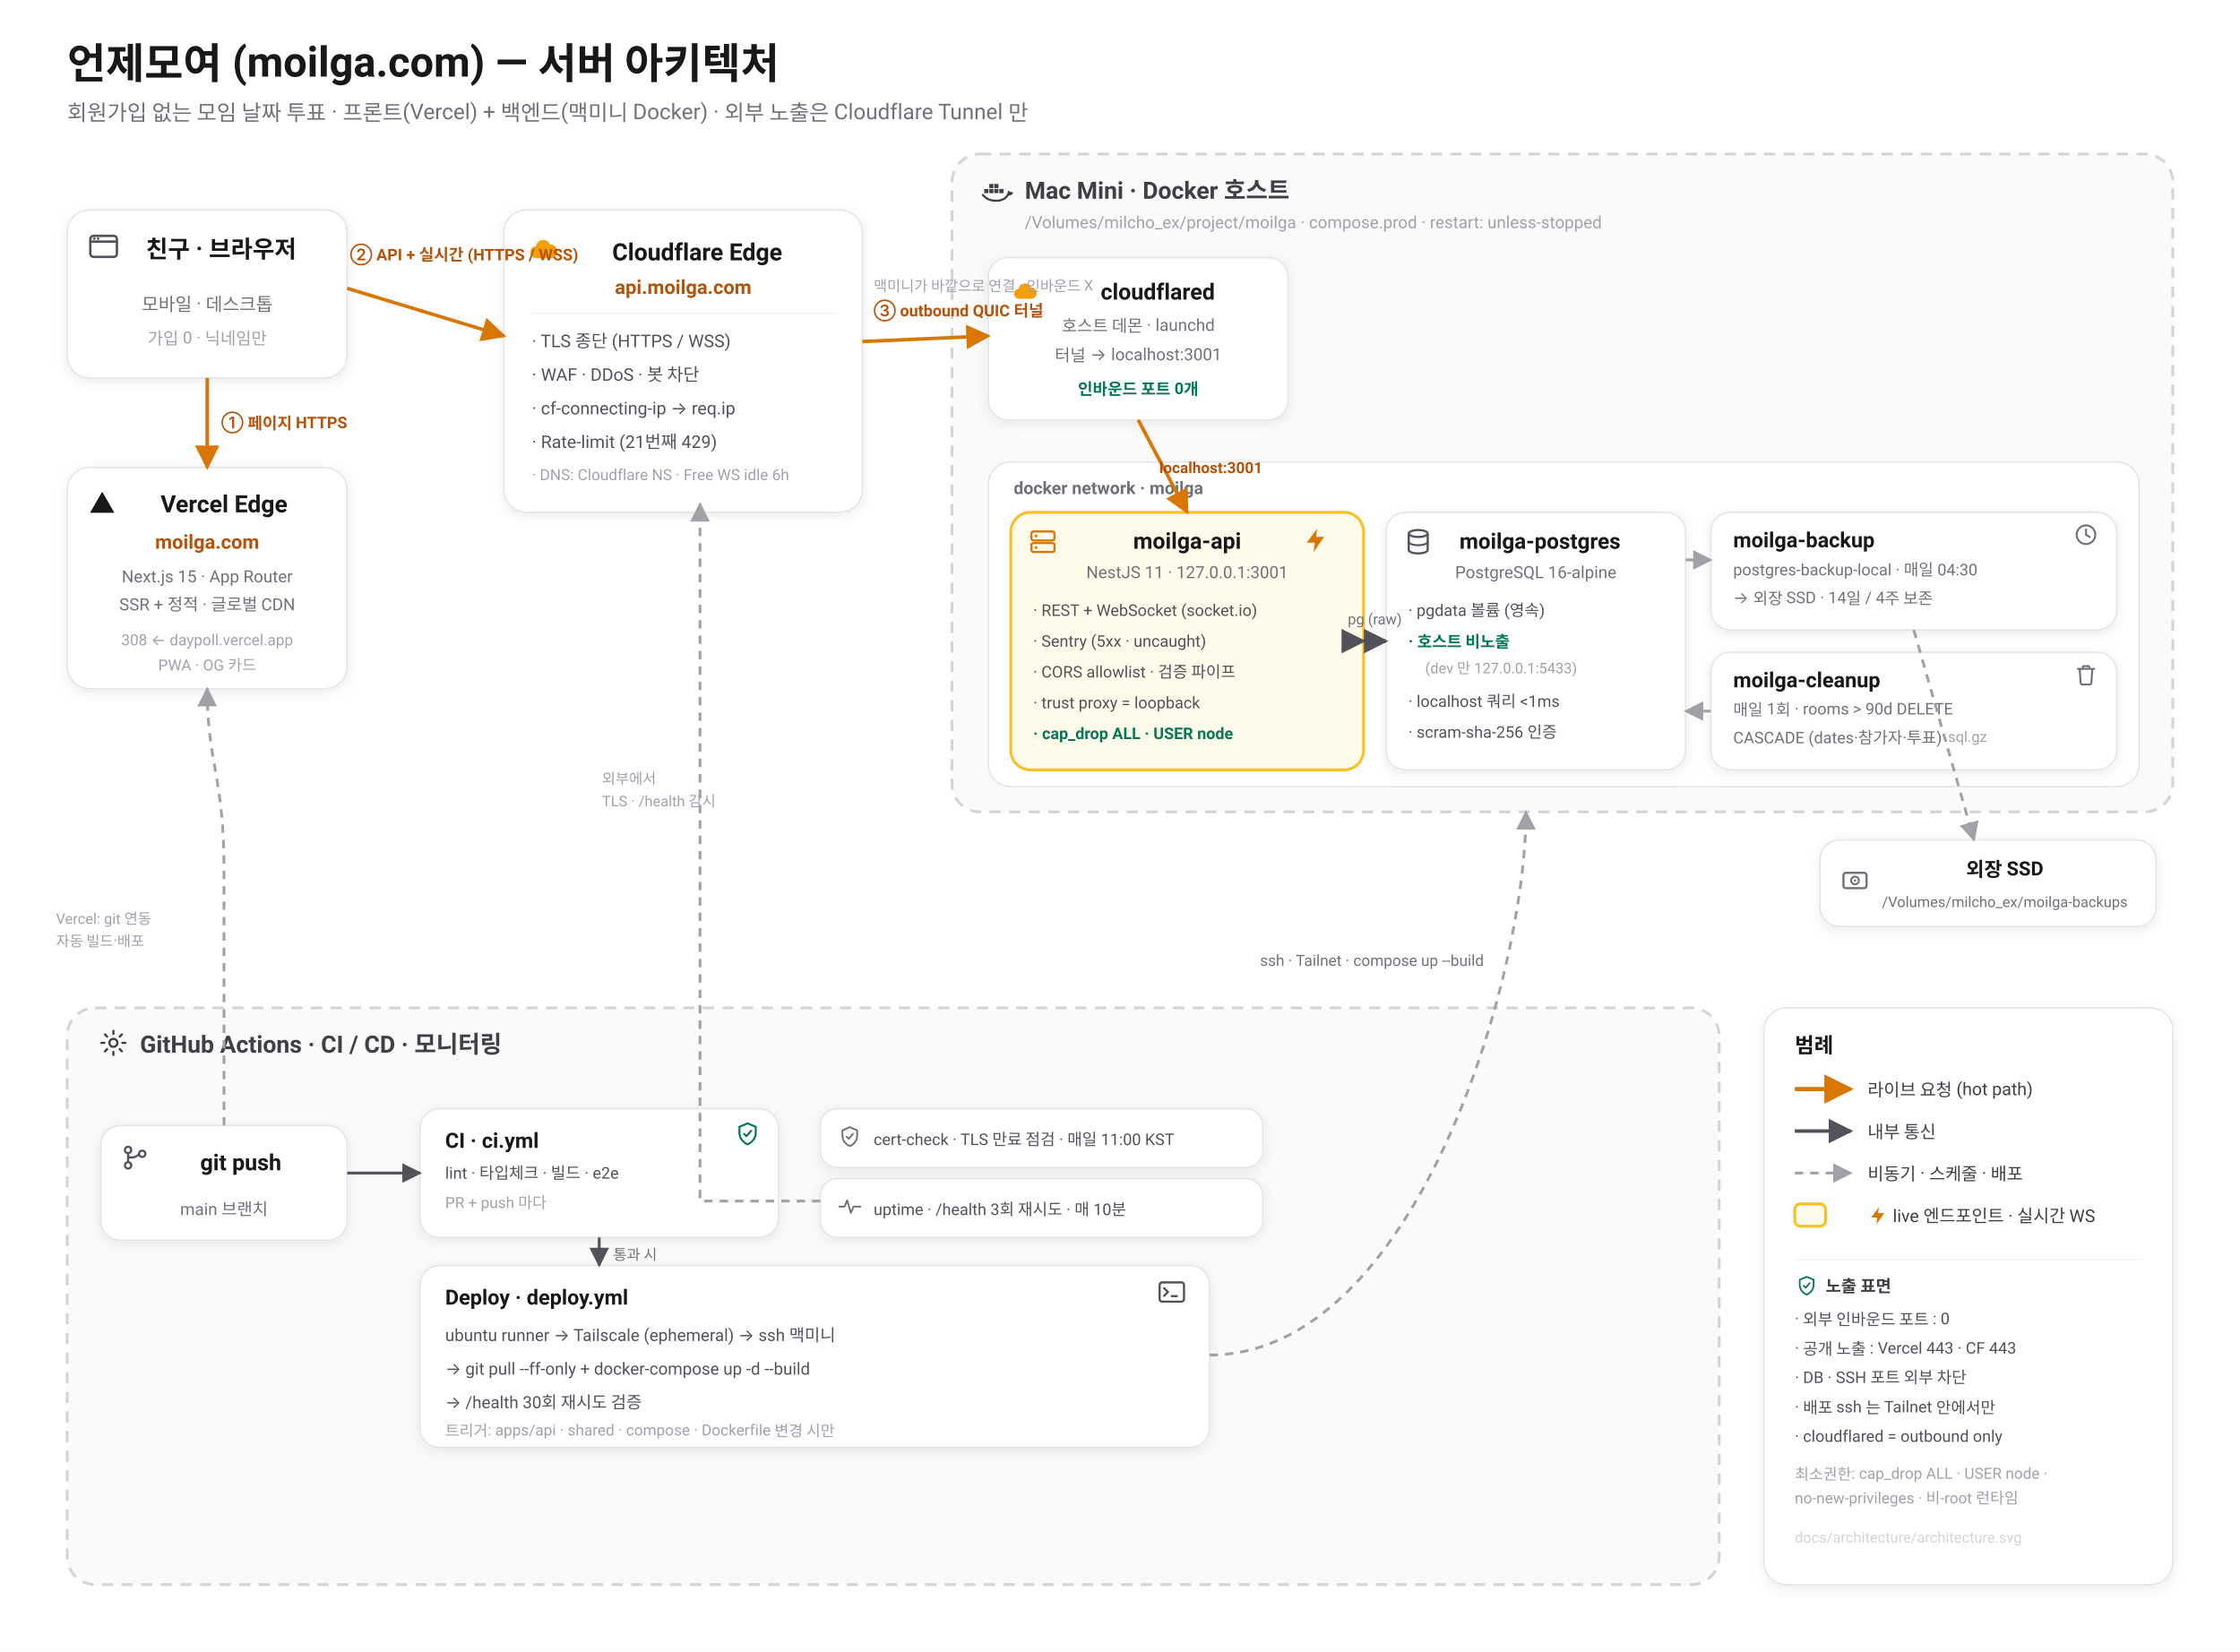
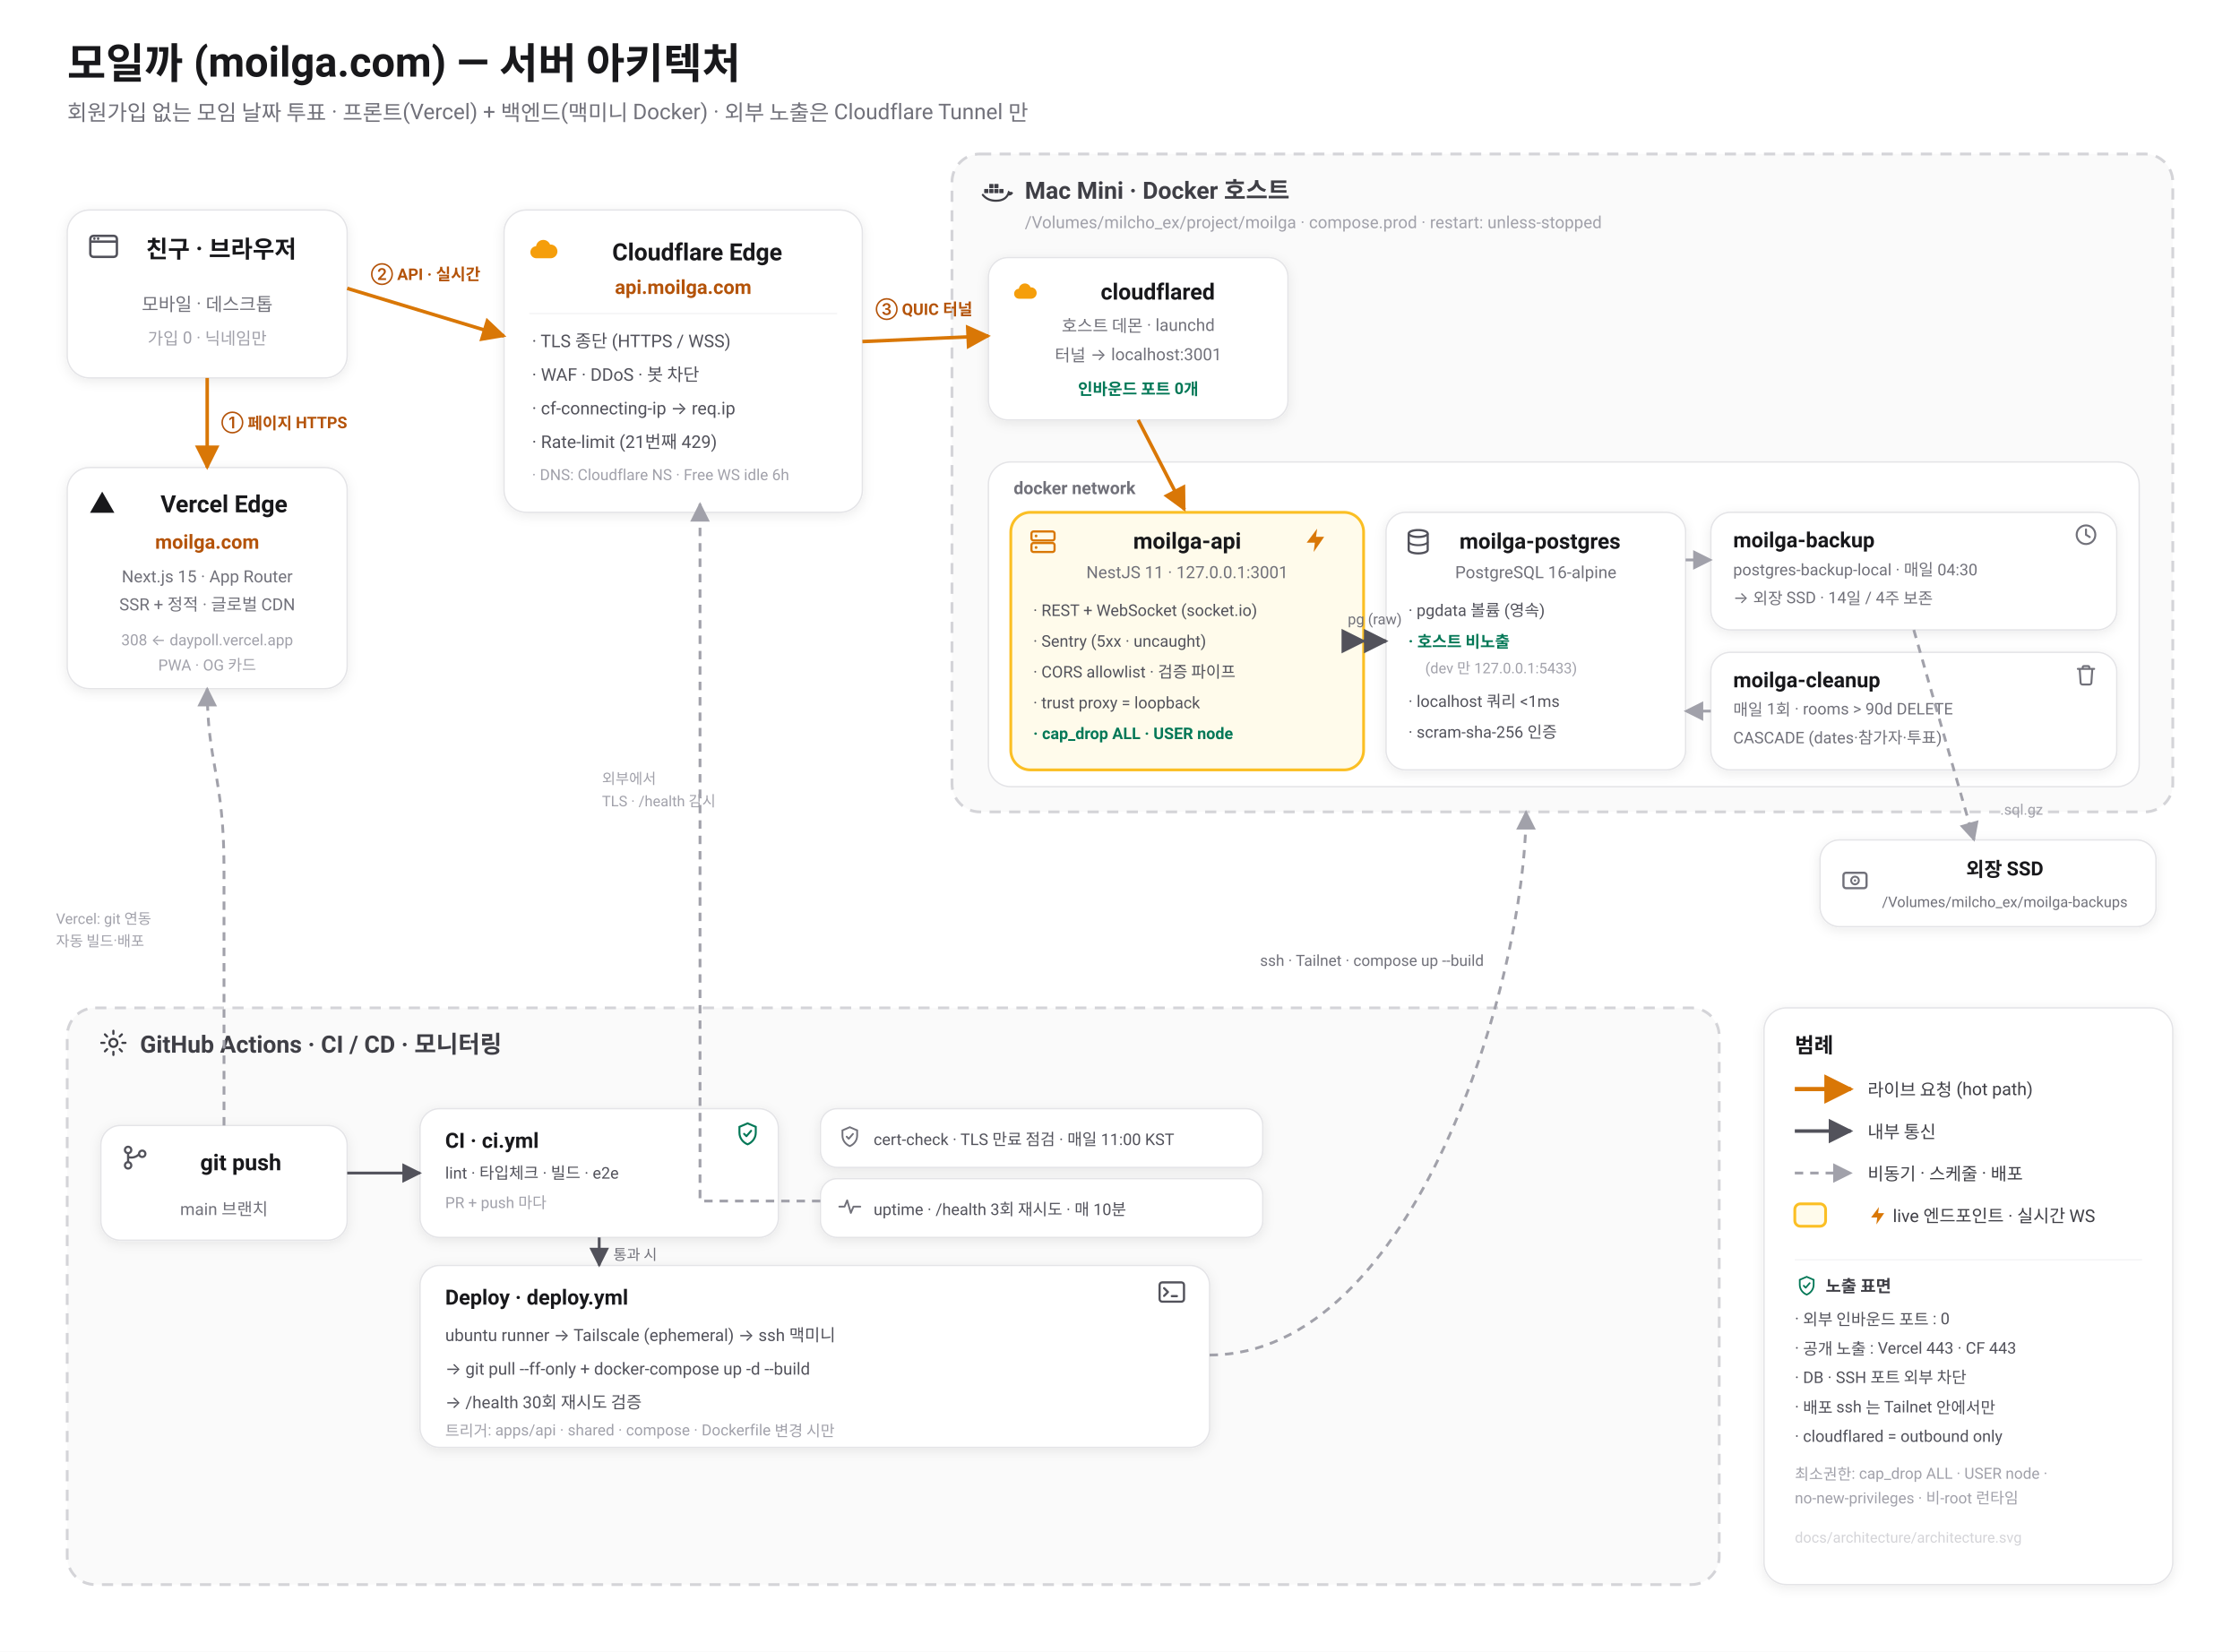
<svg xmlns="http://www.w3.org/2000/svg" viewBox="0 0 1600 1180" font-family="ui-sans-serif, -apple-system, 'Apple SD Gothic Neo', 'Noto Sans KR', 'Segoe UI', Roboto, sans-serif">
  <defs>
    <filter id="shadow" x="-20%" y="-20%" width="140%" height="140%">
      <feDropShadow dx="0" dy="2" stdDeviation="4" flood-color="#18181b" flood-opacity="0.08" />
    </filter>
    <marker id="arrAmber" viewBox="0 0 10 10" refX="9" refY="5" markerWidth="7" markerHeight="7" orient="auto-start-reverse">
      <path d="M0 0L10 5L0 10z" fill="#d97706" />
    </marker>
    <marker id="arrZinc" viewBox="0 0 10 10" refX="9" refY="5" markerWidth="7" markerHeight="7" orient="auto-start-reverse">
      <path d="M0 0L10 5L0 10z" fill="#52525b" />
    </marker>
    <marker id="arrDash" viewBox="0 0 10 10" refX="9" refY="5" markerWidth="7" markerHeight="7" orient="auto-start-reverse">
      <path d="M0 0L10 5L0 10z" fill="#a1a1aa" />
    </marker>
    <marker id="arrZincStart" viewBox="0 0 10 10" refX="1" refY="5" markerWidth="7" markerHeight="7" orient="auto-start-reverse">
      <path d="M10 0L0 5L10 10z" fill="#52525b" />
    </marker>
    <symbol id="ic-browser" viewBox="0 0 24 24">
      <rect x="2.5" y="4.5" width="19" height="15" rx="2.2" fill="none" stroke="currentColor" stroke-width="1.7" />
      <path d="M2.5 8.6 H21.5" stroke="currentColor" stroke-width="1.7" />
      <circle cx="5.4" cy="6.5" r="0.9" fill="currentColor" />
      <circle cx="8.1" cy="6.5" r="0.9" fill="currentColor" />
    </symbol>
    <symbol id="ic-vercel" viewBox="0 0 24 24">
      <path d="M12 3.5 L21.5 20 L2.5 20 Z" fill="currentColor" />
    </symbol>
    <symbol id="ic-cloud" viewBox="0 0 24 24">
      <path d="M7.4 18.5 A4.3 4.3 0 0 1 6.9 9.9 A5.2 5.2 0 0 1 16.9 8.7 A3.8 3.8 0 0 1 17.6 18.5 Z" fill="currentColor" />
    </symbol>
    <symbol id="ic-server" viewBox="0 0 24 24">
      <rect x="3" y="4" width="18" height="7" rx="1.6" fill="none" stroke="currentColor" stroke-width="1.7" />
      <rect x="3" y="13" width="18" height="7" rx="1.6" fill="none" stroke="currentColor" stroke-width="1.7" />
      <circle cx="6.6" cy="7.5" r="1.1" fill="currentColor" />
      <circle cx="6.6" cy="16.5" r="1.1" fill="currentColor" />
    </symbol>
    <symbol id="ic-db" viewBox="0 0 24 24">
      <ellipse cx="12" cy="5.6" rx="7.4" ry="2.7" fill="none" stroke="currentColor" stroke-width="1.7" />
      <path d="M4.6 5.6 V18.4 A7.4 2.7 0 0 0 19.4 18.4 V5.6" fill="none" stroke="currentColor" stroke-width="1.7" />
      <path d="M4.6 12 A7.4 2.7 0 0 0 19.4 12" fill="none" stroke="currentColor" stroke-width="1.5" />
    </symbol>
    <symbol id="ic-docker" viewBox="0 0 24 24">
      <g fill="currentColor">
        <rect x="3" y="11" width="3" height="3" rx="0.3" />
        <rect x="6.6" y="11" width="3" height="3" rx="0.3" />
        <rect x="10.2" y="11" width="3" height="3" rx="0.3" />
        <rect x="6.6" y="7.4" width="3" height="3" rx="0.3" />
        <rect x="10.2" y="7.4" width="3" height="3" rx="0.3" />
        <rect x="13.8" y="11" width="3" height="3" rx="0.3" />
      </g>
      <path d="M2 15.2 q3.4 4.2 9.4 4.2 7.4 0 9.2-6 1.3 1 2.4 0.1 -0.9 1.8 -3 1.4" fill="none" stroke="currentColor" stroke-width="1.5" stroke-linecap="round" />
    </symbol>
    <symbol id="ic-backup" viewBox="0 0 24 24">
      <circle cx="12" cy="12" r="8" fill="none" stroke="currentColor" stroke-width="1.7" />
      <path d="M12 7.5 V12 L15.2 14" fill="none" stroke="currentColor" stroke-width="1.7" stroke-linecap="round" />
    </symbol>
    <symbol id="ic-trash" viewBox="0 0 24 24">
      <path d="M5 7 H19 M9.2 7 V5.6 A1 1 0 0 1 10.2 4.6 H13.8 A1 1 0 0 1 14.8 5.6 V7 M6.6 7 L7.4 19 A1.6 1.6 0 0 0 9 20.4 H15 A1.6 1.6 0 0 0 16.6 19 L17.4 7" fill="none" stroke="currentColor" stroke-width="1.7" stroke-linecap="round" stroke-linejoin="round" />
    </symbol>
    <symbol id="ic-disk" viewBox="0 0 24 24">
      <rect x="3" y="6" width="18" height="12" rx="2" fill="none" stroke="currentColor" stroke-width="1.7" />
      <circle cx="12" cy="12" r="3" fill="none" stroke="currentColor" stroke-width="1.5" />
      <circle cx="12" cy="12" r="0.9" fill="currentColor" />
    </symbol>
    <symbol id="ic-git" viewBox="0 0 24 24">
      <circle cx="6" cy="6" r="2.5" fill="none" stroke="currentColor" stroke-width="1.7" />
      <circle cx="6" cy="18" r="2.5" fill="none" stroke="currentColor" stroke-width="1.7" />
      <circle cx="17" cy="9" r="2.5" fill="none" stroke="currentColor" stroke-width="1.7" />
      <path d="M6 8.5 V15.5 M6.4 11.6 A8 8 0 0 0 14.6 9.2" fill="none" stroke="currentColor" stroke-width="1.7" />
    </symbol>
    <symbol id="ic-gear" viewBox="0 0 24 24">
      <circle cx="12" cy="12" r="3.1" fill="none" stroke="currentColor" stroke-width="1.7" />
      <path d="M12 2.6 V5 M12 19 V21.4 M21.4 12 H19 M5 12 H2.6 M18.6 5.4 L16.9 7.1 M7.1 16.9 L5.4 18.6 M18.6 18.6 L16.9 16.9 M7.1 7.1 L5.4 5.4" stroke="currentColor" stroke-width="1.7" stroke-linecap="round" />
    </symbol>
    <symbol id="ic-term" viewBox="0 0 24 24">
      <rect x="2.5" y="4.5" width="19" height="15" rx="2" fill="none" stroke="currentColor" stroke-width="1.7" />
      <path d="M6 9 L9 12 L6 15 M12 15.2 H16" stroke="currentColor" stroke-width="1.7" fill="none" stroke-linecap="round" stroke-linejoin="round" />
    </symbol>
    <symbol id="ic-bolt" viewBox="0 0 24 24">
      <path d="M13 2 L4 14 H11 L10 22 L19 9 H12 Z" fill="currentColor" />
    </symbol>
    <symbol id="ic-shield" viewBox="0 0 24 24">
      <path d="M12 3 L19 6 V11 C19 16 15.5 19.6 12 21 C8.5 19.6 5 16 5 11 V6 Z" fill="none" stroke="currentColor" stroke-width="1.7" />
      <path d="M9 12 L11 14 L15 9.4" fill="none" stroke="currentColor" stroke-width="1.7" stroke-linecap="round" stroke-linejoin="round" />
    </symbol>
    <symbol id="ic-clock" viewBox="0 0 24 24">
      <circle cx="12" cy="12" r="8" fill="none" stroke="currentColor" stroke-width="1.7" />
      <path d="M12 7.6 V12 L15 13.8" fill="none" stroke="currentColor" stroke-width="1.7" stroke-linecap="round" />
    </symbol>
    <symbol id="ic-pulse" viewBox="0 0 24 24">
      <path d="M2 12 H7 L9.5 6 L13 18 L15.5 12 H22" fill="none" stroke="currentColor" stroke-width="1.7" stroke-linecap="round" stroke-linejoin="round" />
    </symbol>
  </defs>
  <rect x="0" y="0" width="1600" height="1180" fill="#ffffff" />
-   <text x="48" y="56" font-size="30" font-weight="700" fill="#18181b">언제모여 (moilga.com) — 서버 아키텍처</text>
+   <text x="48" y="56" font-size="30" font-weight="700" fill="#18181b">모일까 (moilga.com) — 서버 아키텍처</text>
  <text x="48" y="86" font-size="15.5" fill="#71717a">회원가입 없는 모임 날짜 투표 · 프론트(Vercel) + 백엔드(맥미니 Docker) · 외부 노출은 Cloudflare Tunnel 만</text>
  <rect x="48" y="150" width="200" height="120" rx="16" fill="#ffffff" stroke="#e4e4e7" filter="url(#shadow)" />
  <use href="#ic-browser" x="62" y="164" width="24" height="24" style="color:#52525b" />
  <text x="158" y="184" text-anchor="middle" font-size="17" font-weight="700" fill="#18181b">친구 · 브라우저</text>
  <text x="148" y="222" text-anchor="middle" font-size="13" fill="#71717a">모바일 · 데스크톱</text>
  <text x="148" y="246" text-anchor="middle" font-size="12" fill="#a1a1aa">가입 0 · 닉네임만</text>
  <rect x="48" y="334" width="200" height="158" rx="16" fill="#ffffff" stroke="#e4e4e7" filter="url(#shadow)" />
  <use href="#ic-vercel" x="62" y="348" width="22" height="22" style="color:#18181b" />
  <text x="160" y="366" text-anchor="middle" font-size="17" font-weight="700" fill="#18181b">Vercel Edge</text>
  <text x="148" y="392" text-anchor="middle" font-size="14" font-weight="600" fill="#b45309">moilga.com</text>
  <text x="148" y="416" text-anchor="middle" font-size="12" fill="#71717a">Next.js 15 · App Router</text>
  <text x="148" y="436" text-anchor="middle" font-size="12" fill="#71717a">SSR + 정적 · 글로벌 CDN</text>
  <text x="148" y="461" text-anchor="middle" font-size="11" fill="#a1a1aa">308 ← daypoll.vercel.app</text>
  <text x="148" y="479" text-anchor="middle" font-size="11" fill="#a1a1aa">PWA · OG 카드</text>
  <rect x="360" y="150" width="256" height="216" rx="16" fill="#ffffff" stroke="#e4e4e7" filter="url(#shadow)" />
  <use href="#ic-cloud" x="376" y="166" width="24" height="24" style="color:#f59e0b" />
  <text x="498" y="186" text-anchor="middle" font-size="17" font-weight="700" fill="#18181b">Cloudflare Edge</text>
  <text x="488" y="210" text-anchor="middle" font-size="14" font-weight="600" fill="#b45309">api.moilga.com</text>
  <line x1="378" y1="224" x2="598" y2="224" stroke="#f4f4f5" />
  <text x="380" y="248" font-size="12.5" fill="#52525b">· TLS 종단 (HTTPS / WSS)</text>
  <text x="380" y="272" font-size="12.5" fill="#52525b">· WAF · DDoS · 봇 차단</text>
  <text x="380" y="296" font-size="12.5" fill="#52525b">· cf-connecting-ip → req.ip</text>
  <text x="380" y="320" font-size="12.5" fill="#52525b">· Rate-limit (21번째 429)</text>
  <text x="380" y="343" font-size="11" fill="#a1a1aa">· DNS: Cloudflare NS · Free WS idle 6h</text>
  <rect x="680" y="110" width="872" height="470" rx="20" fill="#fafafa" stroke="#d4d4d8" stroke-width="2" stroke-dasharray="8 6" />
  <use href="#ic-docker" x="700" y="124" width="24" height="24" style="color:#3f3f46" />
  <text x="732" y="142" font-size="17" font-weight="700" fill="#3f3f46">Mac Mini · Docker 호스트</text>
  <text x="732" y="163" font-size="12" fill="#a1a1aa">/Volumes/milcho_ex/project/moilga · compose.prod · restart: unless-stopped</text>
  <rect x="706" y="184" width="214" height="116" rx="14" fill="#ffffff" stroke="#e4e4e7" filter="url(#shadow)" />
  <use href="#ic-cloud" x="722" y="198" width="20" height="20" style="color:#f59e0b" />
  <text x="827" y="214" text-anchor="middle" font-size="16" font-weight="700" fill="#18181b">cloudflared</text>
  <text x="813" y="237" text-anchor="middle" font-size="12" fill="#71717a">호스트 데몬 · launchd</text>
  <text x="813" y="258" text-anchor="middle" font-size="12" fill="#71717a">터널 → localhost:3001</text>
  <text x="813" y="282" text-anchor="middle" font-size="11.5" font-weight="600" fill="#047857">인바운드 포트 0개</text>
  <rect x="706" y="330" width="822" height="232" rx="16" fill="#ffffff" stroke="#e4e4e7" />
-   <text x="724" y="353" font-size="12.5" font-weight="700" fill="#71717a">docker network · moilga</text>
+   <text x="724" y="353" font-size="12.5" font-weight="700" fill="#71717a">docker network</text>
  <rect x="722" y="366" width="252" height="184" rx="14" fill="#fffbeb" stroke="#fbbf24" stroke-width="2" />
  <use href="#ic-server" x="734" y="376" width="22" height="22" style="color:#d97706" />
  <use href="#ic-bolt" x="930" y="376" width="20" height="20" style="color:#d97706" />
  <text x="848" y="392" text-anchor="middle" font-size="16" font-weight="700" fill="#18181b">moilga-api</text>
  <text x="848" y="413" text-anchor="middle" font-size="12" fill="#71717a">NestJS 11 · 127.0.0.1:3001</text>
  <text x="738" y="440" font-size="11.5" fill="#52525b">· REST + WebSocket (socket.io)</text>
  <text x="738" y="462" font-size="11.5" fill="#52525b">· Sentry (5xx · uncaught)</text>
  <text x="738" y="484" font-size="11.5" fill="#52525b">· CORS allowlist · 검증 파이프</text>
  <text x="738" y="506" font-size="11.5" fill="#52525b">· trust proxy = loopback</text>
  <text x="738" y="528" font-size="11.5" font-weight="600" fill="#047857">· cap_drop ALL · USER node</text>
  <rect x="990" y="366" width="214" height="184" rx="14" fill="#ffffff" stroke="#e4e4e7" filter="url(#shadow)" />
  <use href="#ic-db" x="1002" y="376" width="22" height="22" style="color:#52525b" />
  <text x="1100" y="392" text-anchor="middle" font-size="15.5" font-weight="700" fill="#18181b">moilga-postgres</text>
  <text x="1097" y="413" text-anchor="middle" font-size="12" fill="#71717a">PostgreSQL 16-alpine</text>
  <text x="1006" y="440" font-size="11.5" fill="#52525b">· pgdata 볼륨 (영속)</text>
  <text x="1006" y="462" font-size="11.5" font-weight="600" fill="#047857">· 호스트 비노출</text>
  <text x="1018" y="481" font-size="10.5" fill="#a1a1aa">(dev 만 127.0.0.1:5433)</text>
  <text x="1006" y="505" font-size="11.5" fill="#52525b">· localhost 쿼리 &lt;1ms</text>
  <text x="1006" y="527" font-size="11.5" fill="#52525b">· scram-sha-256 인증</text>
  <rect x="1222" y="366" width="290" height="84" rx="14" fill="#ffffff" stroke="#e4e4e7" filter="url(#shadow)" />
  <use href="#ic-backup" x="1480" y="372" width="20" height="20" style="color:#71717a" />
  <text x="1238" y="391" font-size="15" font-weight="700" fill="#18181b">moilga-backup</text>
  <text x="1238" y="411" font-size="11.5" fill="#71717a">postgres-backup-local · 매일 04:30</text>
  <text x="1238" y="431" font-size="11.5" fill="#71717a">→ 외장 SSD · 14일 / 4주 보존</text>
  <rect x="1222" y="466" width="290" height="84" rx="14" fill="#ffffff" stroke="#e4e4e7" filter="url(#shadow)" />
  <use href="#ic-trash" x="1480" y="472" width="20" height="20" style="color:#71717a" />
  <text x="1238" y="491" font-size="15" font-weight="700" fill="#18181b">moilga-cleanup</text>
  <text x="1238" y="511" font-size="11.5" fill="#71717a">매일 1회 · rooms &gt; 90d DELETE</text>
  <text x="1238" y="531" font-size="11.5" fill="#71717a">CASCADE (dates·참가자·투표)</text>
  <rect x="1300" y="600" width="240" height="62" rx="14" fill="#ffffff" stroke="#e4e4e7" filter="url(#shadow)" />
  <use href="#ic-disk" x="1314" y="618" width="22" height="22" style="color:#71717a" />
  <text x="1432" y="626" text-anchor="middle" font-size="14" font-weight="700" fill="#18181b">외장 SSD</text>
  <text x="1432" y="648" text-anchor="middle" font-size="10.5" fill="#71717a">/Volumes/milcho_ex/moilga-backups</text>
  <rect x="48" y="720" width="1180" height="412" rx="20" fill="#fafafa" stroke="#d4d4d8" stroke-width="2" stroke-dasharray="8 6" />
  <use href="#ic-gear" x="70" y="734" width="22" height="22" style="color:#3f3f46" />
  <text x="100" y="752" font-size="17" font-weight="700" fill="#3f3f46">GitHub Actions · CI / CD · 모니터링</text>
  <rect x="72" y="804" width="176" height="82" rx="14" fill="#ffffff" stroke="#e4e4e7" filter="url(#shadow)" />
  <use href="#ic-git" x="86" y="816" width="22" height="22" style="color:#52525b" />
  <text x="172" y="836" text-anchor="middle" font-size="16" font-weight="700" fill="#18181b">git push</text>
  <text x="160" y="868" text-anchor="middle" font-size="12" fill="#71717a">main 브랜치</text>
  <rect x="300" y="792" width="256" height="92" rx="14" fill="#ffffff" stroke="#e4e4e7" filter="url(#shadow)" />
  <use href="#ic-shield" x="524" y="800" width="20" height="20" style="color:#047857" />
  <text x="318" y="820" font-size="15" font-weight="700" fill="#18181b">CI · ci.yml</text>
  <text x="318" y="842" font-size="11.5" fill="#52525b">lint · 타입체크 · 빌드 · e2e</text>
  <text x="318" y="863" font-size="11" fill="#a1a1aa">PR + push 마다</text>
  <rect x="586" y="792" width="316" height="42" rx="12" fill="#ffffff" stroke="#e4e4e7" filter="url(#shadow)" />
  <use href="#ic-shield" x="598" y="803" width="18" height="18" style="color:#71717a" />
  <text x="624" y="818" font-size="11.5" fill="#52525b">cert-check · TLS 만료 점검 · 매일 11:00 KST</text>
  <rect x="586" y="842" width="316" height="42" rx="12" fill="#ffffff" stroke="#e4e4e7" filter="url(#shadow)" />
  <use href="#ic-pulse" x="598" y="853" width="18" height="18" style="color:#71717a" />
  <text x="624" y="868" font-size="11.5" fill="#52525b">uptime · /health 3회 재시도 · 매 10분</text>
  <rect x="300" y="904" width="564" height="130" rx="14" fill="#ffffff" stroke="#e4e4e7" filter="url(#shadow)" />
  <use href="#ic-term" x="826" y="912" width="22" height="22" style="color:#52525b" />
  <text x="318" y="932" font-size="15" font-weight="700" fill="#18181b">Deploy · deploy.yml</text>
  <text x="318" y="958" font-size="12" fill="#52525b">ubuntu runner → Tailscale (ephemeral) → ssh 맥미니</text>
  <text x="318" y="982" font-size="12" fill="#52525b">→ git pull --ff-only + docker-compose up -d --build</text>
  <text x="318" y="1006" font-size="12" fill="#52525b">→ /health 30회 재시도 검증</text>
  <text x="318" y="1026" font-size="11" fill="#a1a1aa">트리거: apps/api · shared · compose · Dockerfile 변경 시만</text>
  <rect x="1260" y="720" width="292" height="412" rx="16" fill="#ffffff" stroke="#e4e4e7" filter="url(#shadow)" />
  <text x="1282" y="752" font-size="15" font-weight="700" fill="#18181b">범례</text>
  <line x1="1282" y1="778" x2="1322" y2="778" stroke="#d97706" stroke-width="3" marker-end="url(#arrAmber)" />
  <text x="1334" y="783" font-size="12.5" fill="#3f3f46">라이브 요청 (hot path)</text>
  <line x1="1282" y1="808" x2="1322" y2="808" stroke="#52525b" stroke-width="2.5" marker-end="url(#arrZinc)" />
  <text x="1334" y="813" font-size="12.5" fill="#3f3f46">내부 통신</text>
  <line x1="1282" y1="838" x2="1322" y2="838" stroke="#a1a1aa" stroke-width="2" stroke-dasharray="6 5" marker-end="url(#arrDash)" />
  <text x="1334" y="843" font-size="12.5" fill="#3f3f46">비동기 · 스케줄 · 배포</text>
  <rect x="1282" y="860" width="22" height="16" rx="4" fill="#fffbeb" stroke="#fbbf24" stroke-width="2" />
  <use href="#ic-bolt" x="1334" y="861" width="15" height="15" style="color:#d97706" />
  <text x="1352" y="873" font-size="12.5" fill="#3f3f46">live 엔드포인트 · 실시간 WS</text>
  <line x1="1282" y1="900" x2="1530" y2="900" stroke="#f4f4f5" />
  <use href="#ic-shield" x="1282" y="910" width="17" height="17" style="color:#047857" />
  <text x="1304" y="923" font-size="12" font-weight="600" fill="#3f3f46">노출 표면</text>
  <text x="1282" y="946" font-size="11.5" fill="#52525b">· 외부 인바운드 포트 : 0</text>
  <text x="1282" y="967" font-size="11.5" fill="#52525b">· 공개 노출 : Vercel 443 · CF 443</text>
  <text x="1282" y="988" font-size="11.5" fill="#52525b">· DB · SSH 포트 외부 차단</text>
  <text x="1282" y="1009" font-size="11.5" fill="#52525b">· 배포 ssh 는 Tailnet 안에서만</text>
  <text x="1282" y="1030" font-size="11.5" fill="#52525b">· cloudflared = outbound only</text>
  <text x="1282" y="1057" font-size="11" fill="#a1a1aa">최소권한: cap_drop ALL · USER node ·</text>
  <text x="1282" y="1074" font-size="11" fill="#a1a1aa">no-new-privileges · 비-root 런타임</text>
  <text x="1282" y="1102" font-size="10.5" fill="#d4d4d8">docs/architecture/architecture.svg</text>
  <path d="M148 270 L148 334" fill="none" stroke="#d97706" stroke-width="2.5" marker-end="url(#arrAmber)" />
  <text x="158" y="306" font-size="11.5" font-weight="600" fill="#b45309">① 페이지 HTTPS</text>
  <path d="M248 206 L360 240" fill="none" stroke="#d97706" stroke-width="2.5" marker-end="url(#arrAmber)" />
-   <text x="250" y="186" font-size="11.5" font-weight="600" fill="#b45309">② API + 실시간 (HTTPS / WSS)</text>
+   <text x="304" y="200" text-anchor="middle" font-size="11.5" font-weight="600" fill="#b45309">② API · 실시간</text>
  <path d="M616 244 L706 240" fill="none" stroke="#d97706" stroke-width="2.5" marker-end="url(#arrAmber)" />
-   <text x="624" y="226" font-size="11.5" font-weight="600" fill="#b45309">③ outbound QUIC 터널</text>
-   <text x="624" y="208" font-size="10.5" fill="#a1a1aa">맥미니가 바깥으로 연결 · 인바운드 X</text>
-   <path d="M813 300 L848 366" fill="none" stroke="#d97706" stroke-width="2.5" marker-end="url(#arrAmber)" />
-   <text x="828" y="338" font-size="11" font-weight="600" fill="#b45309">localhost:3001</text>
+   <text x="660" y="225" text-anchor="middle" font-size="11.5" font-weight="600" fill="#b45309">③ QUIC 터널</text>
+   <path d="M813 300 L846 364" fill="none" stroke="#d97706" stroke-width="2.5" marker-end="url(#arrAmber)" />
  <path d="M974 458 L990 458" fill="none" stroke="#52525b" stroke-width="2.5" marker-end="url(#arrZinc)" marker-start="url(#arrZincStart)" />
  <text x="982" y="446" text-anchor="middle" font-size="10.5" fill="#71717a">pg (raw)</text>
  <path d="M1204 400 L1222 400" fill="none" stroke="#a1a1aa" stroke-width="2" stroke-dasharray="6 5" marker-end="url(#arrDash)" />
  <path d="M1222 508 L1204 508" fill="none" stroke="#a1a1aa" stroke-width="2" stroke-dasharray="6 5" marker-end="url(#arrDash)" />
  <path d="M1367 450 L1410 600" fill="none" stroke="#a1a1aa" stroke-width="2" stroke-dasharray="6 5" marker-end="url(#arrDash)" />
-   <text x="1404" y="530" text-anchor="middle" font-size="10.5" fill="#a1a1aa">.sql.gz</text>
+   <text x="1444" y="582" text-anchor="middle" font-size="10.5" fill="#a1a1aa">.sql.gz</text>
  <path d="M248 838 L300 838" fill="none" stroke="#52525b" stroke-width="2" marker-end="url(#arrZinc)" />
  <path d="M428 884 L428 904" fill="none" stroke="#52525b" stroke-width="2" marker-end="url(#arrZinc)" />
  <text x="438" y="900" font-size="10.5" fill="#71717a">통과 시</text>
  <path d="M160 804 L160 620 C160 555 148 545 148 492" fill="none" stroke="#a1a1aa" stroke-width="2" stroke-dasharray="6 5" marker-end="url(#arrDash)" />
  <text x="40" y="660" font-size="10.5" fill="#a1a1aa">Vercel: git 연동</text>
  <text x="40" y="676" font-size="10.5" fill="#a1a1aa">자동 빌드·배포</text>
  <path d="M864 968 C1010 968 1090 700 1090 580" fill="none" stroke="#a1a1aa" stroke-width="2" stroke-dasharray="6 5" marker-end="url(#arrDash)" />
  <text x="900" y="690" font-size="11" fill="#71717a">ssh · Tailnet · compose up --build</text>
  <path d="M586 858 L500 858 L500 360" fill="none" stroke="#a1a1aa" stroke-width="2" stroke-dasharray="6 5" marker-end="url(#arrDash)" />
  <text x="430" y="560" font-size="10.5" fill="#a1a1aa">외부에서</text>
  <text x="430" y="576" font-size="10.5" fill="#a1a1aa">TLS · /health 감시</text>
</svg>
